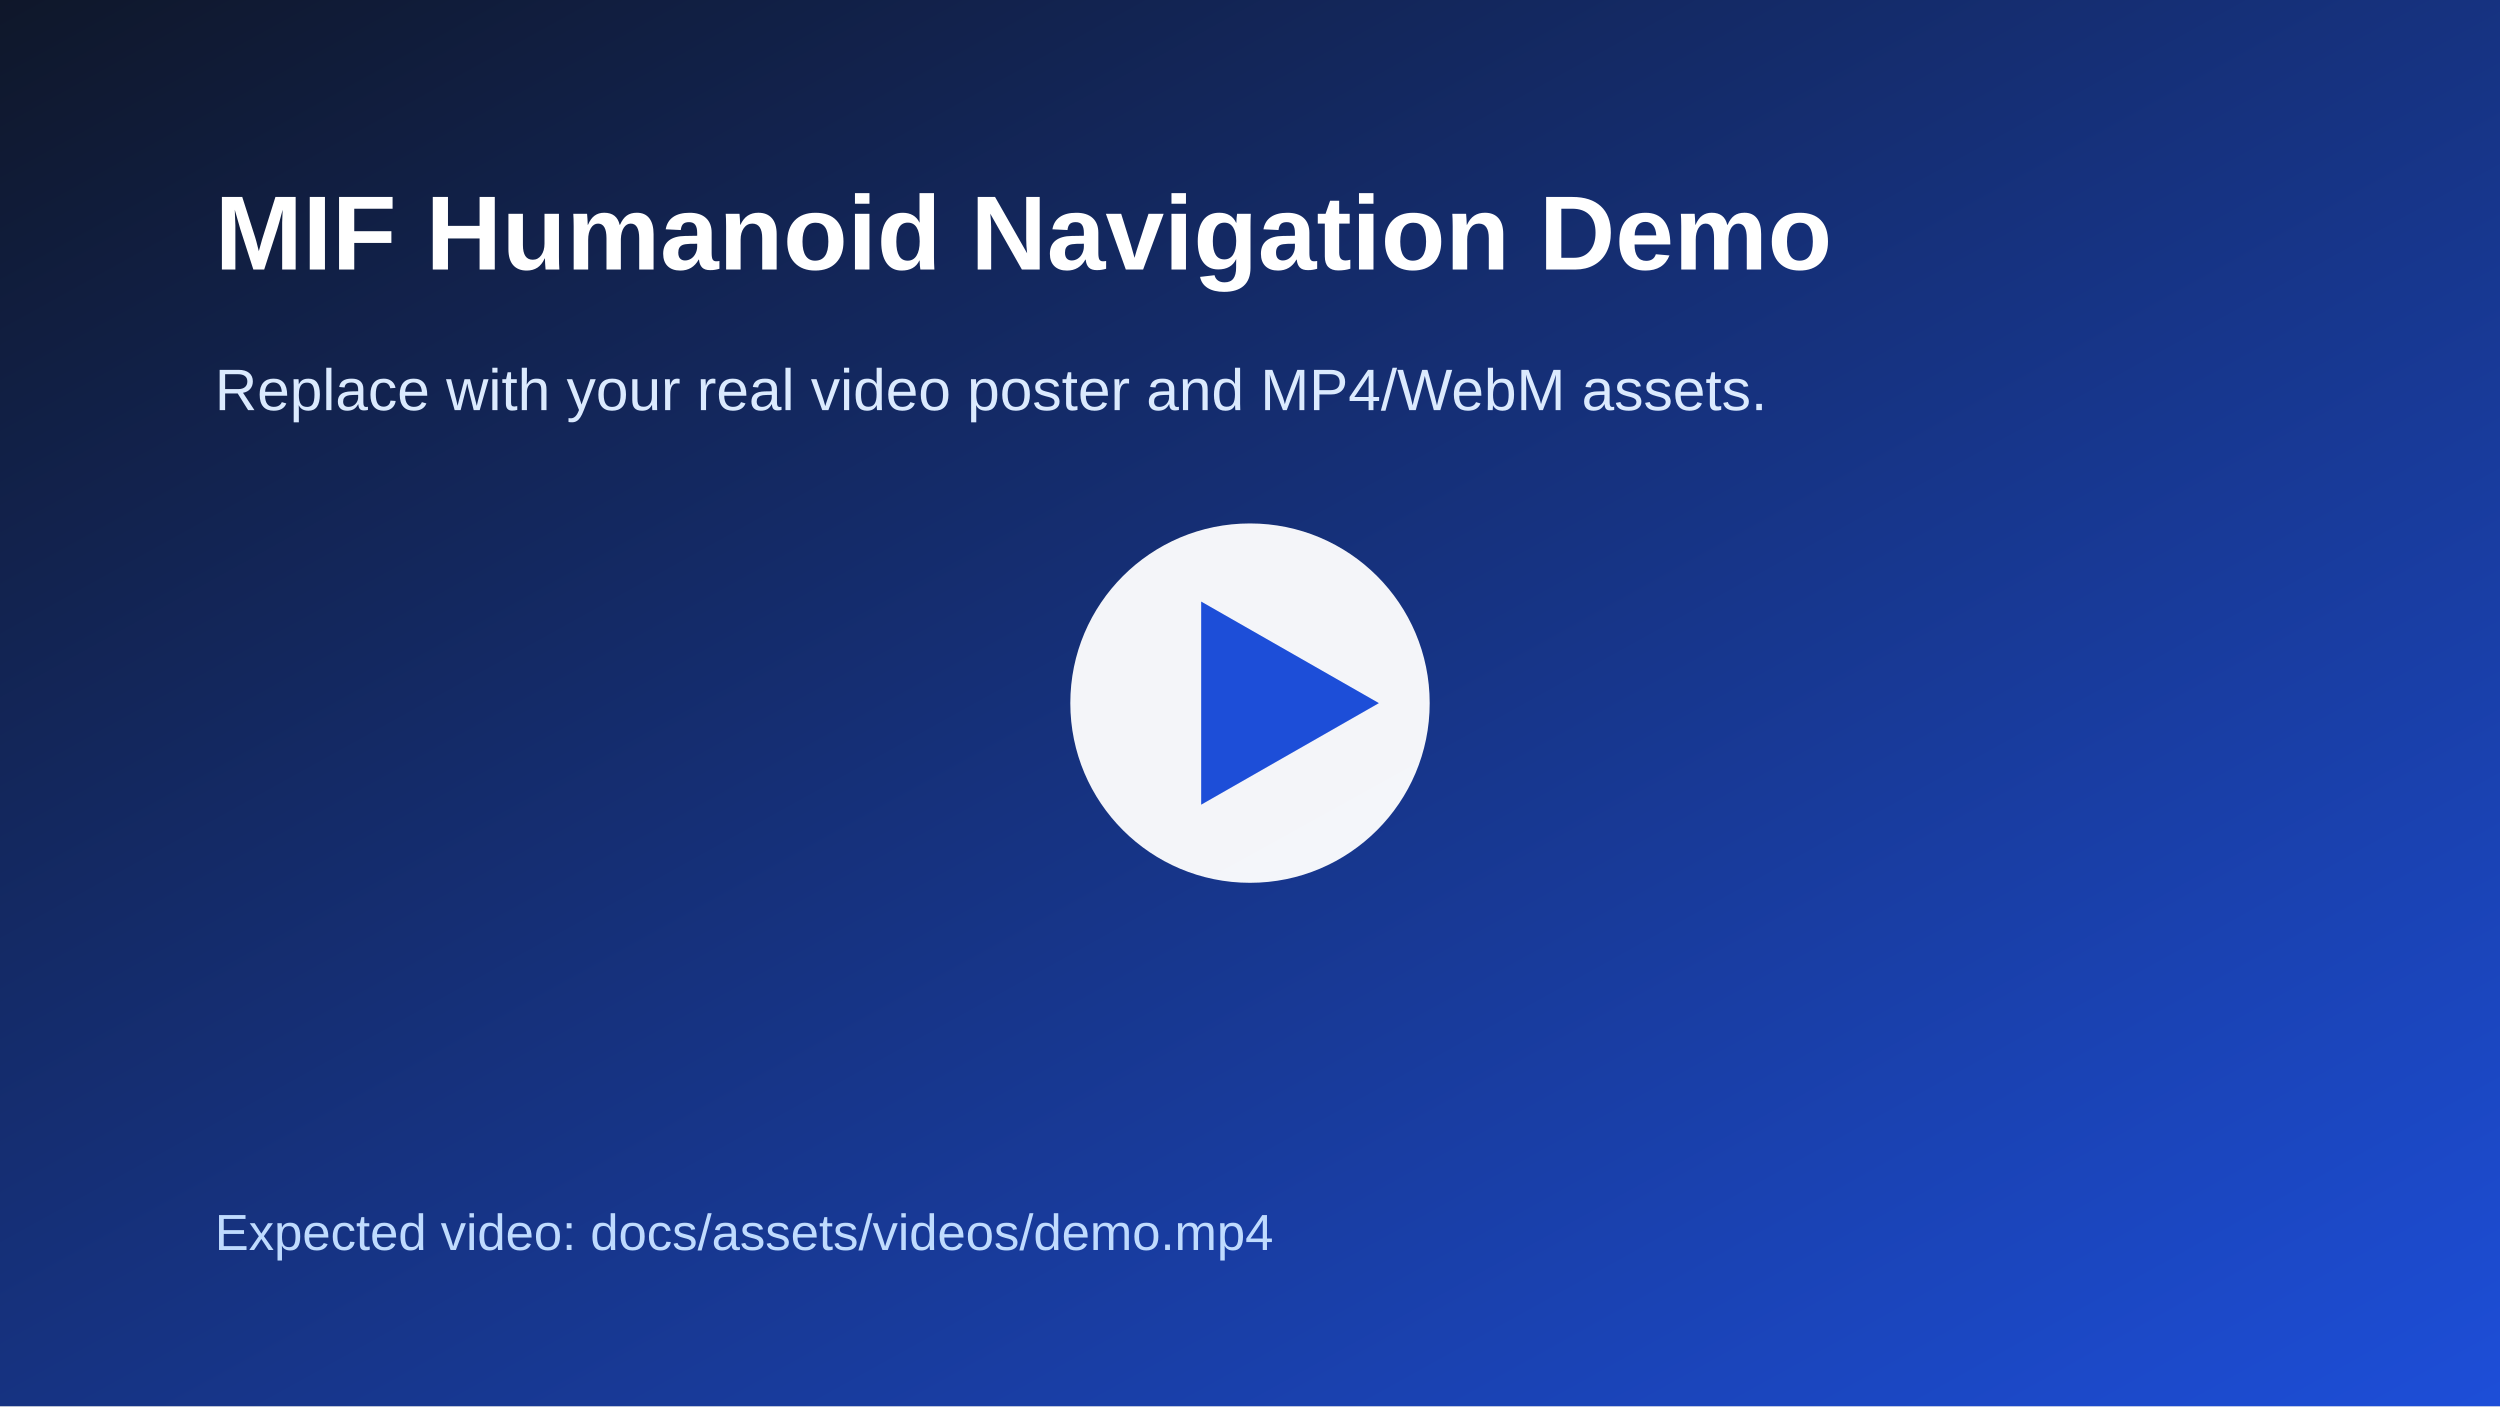
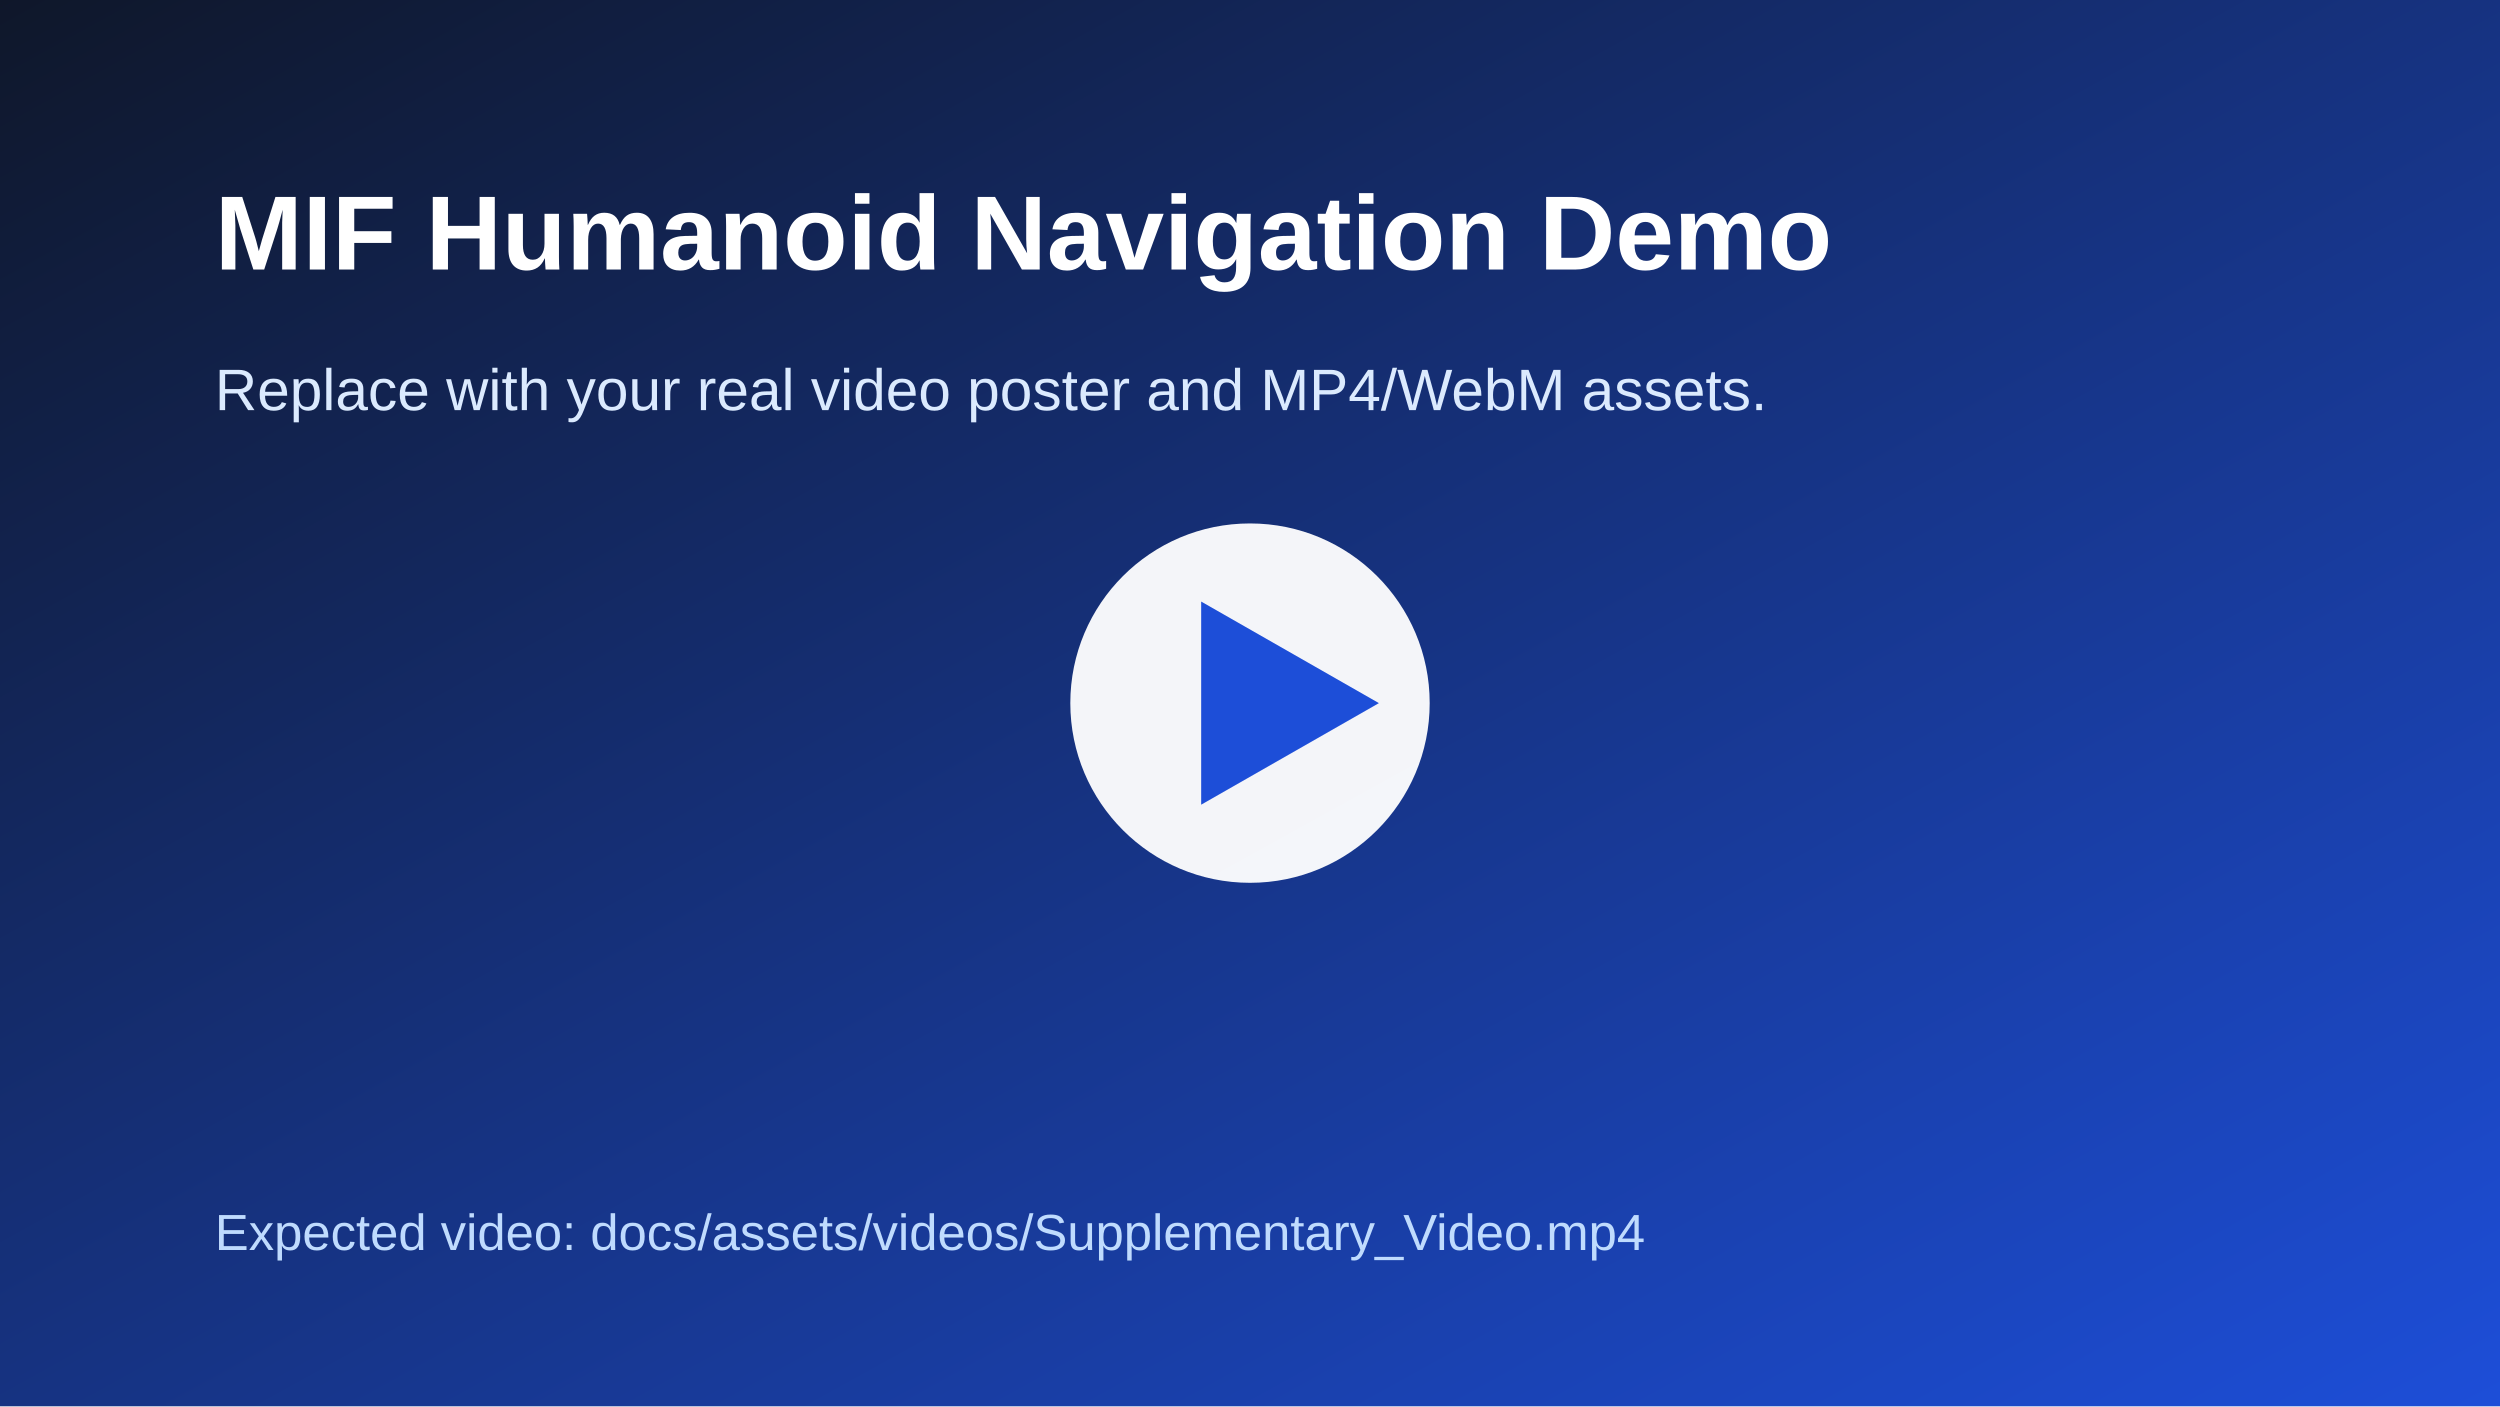
<svg xmlns="http://www.w3.org/2000/svg" viewBox="0 0 1280 720" role="img" aria-labelledby="title desc">
  <defs>
    <linearGradient id="bg" x1="0" x2="1" y1="0" y2="1">
      <stop offset="0%" stop-color="#0f172a" />
      <stop offset="100%" stop-color="#1d4ed8" />
    </linearGradient>
  </defs>
  <rect width="1280" height="720" fill="url(#bg)" />
  <circle cx="640" cy="360" r="92" fill="#ffffff" opacity="0.95" />
  <path d="M615 308 L615 412 L706 360 Z" fill="#1d4ed8" />
  <text x="110" y="138" fill="#ffffff" font-family="Arial, Helvetica, sans-serif" font-size="54" font-weight="700">MIF Humanoid Navigation Demo</text>
  <text x="110" y="210" fill="#dbeafe" font-family="Arial, Helvetica, sans-serif" font-size="30">Replace with your real video poster and MP4/WebM assets.</text>
-   <text x="110" y="640" fill="#bfdbfe" font-family="Arial, Helvetica, sans-serif" font-size="26">Expected video: docs/assets/videos/demo.mp4</text>
+   <text x="110" y="640" fill="#bfdbfe" font-family="Arial, Helvetica, sans-serif" font-size="26">Expected video: docs/assets/videos/Supplementary_Video.mp4</text>
</svg>
